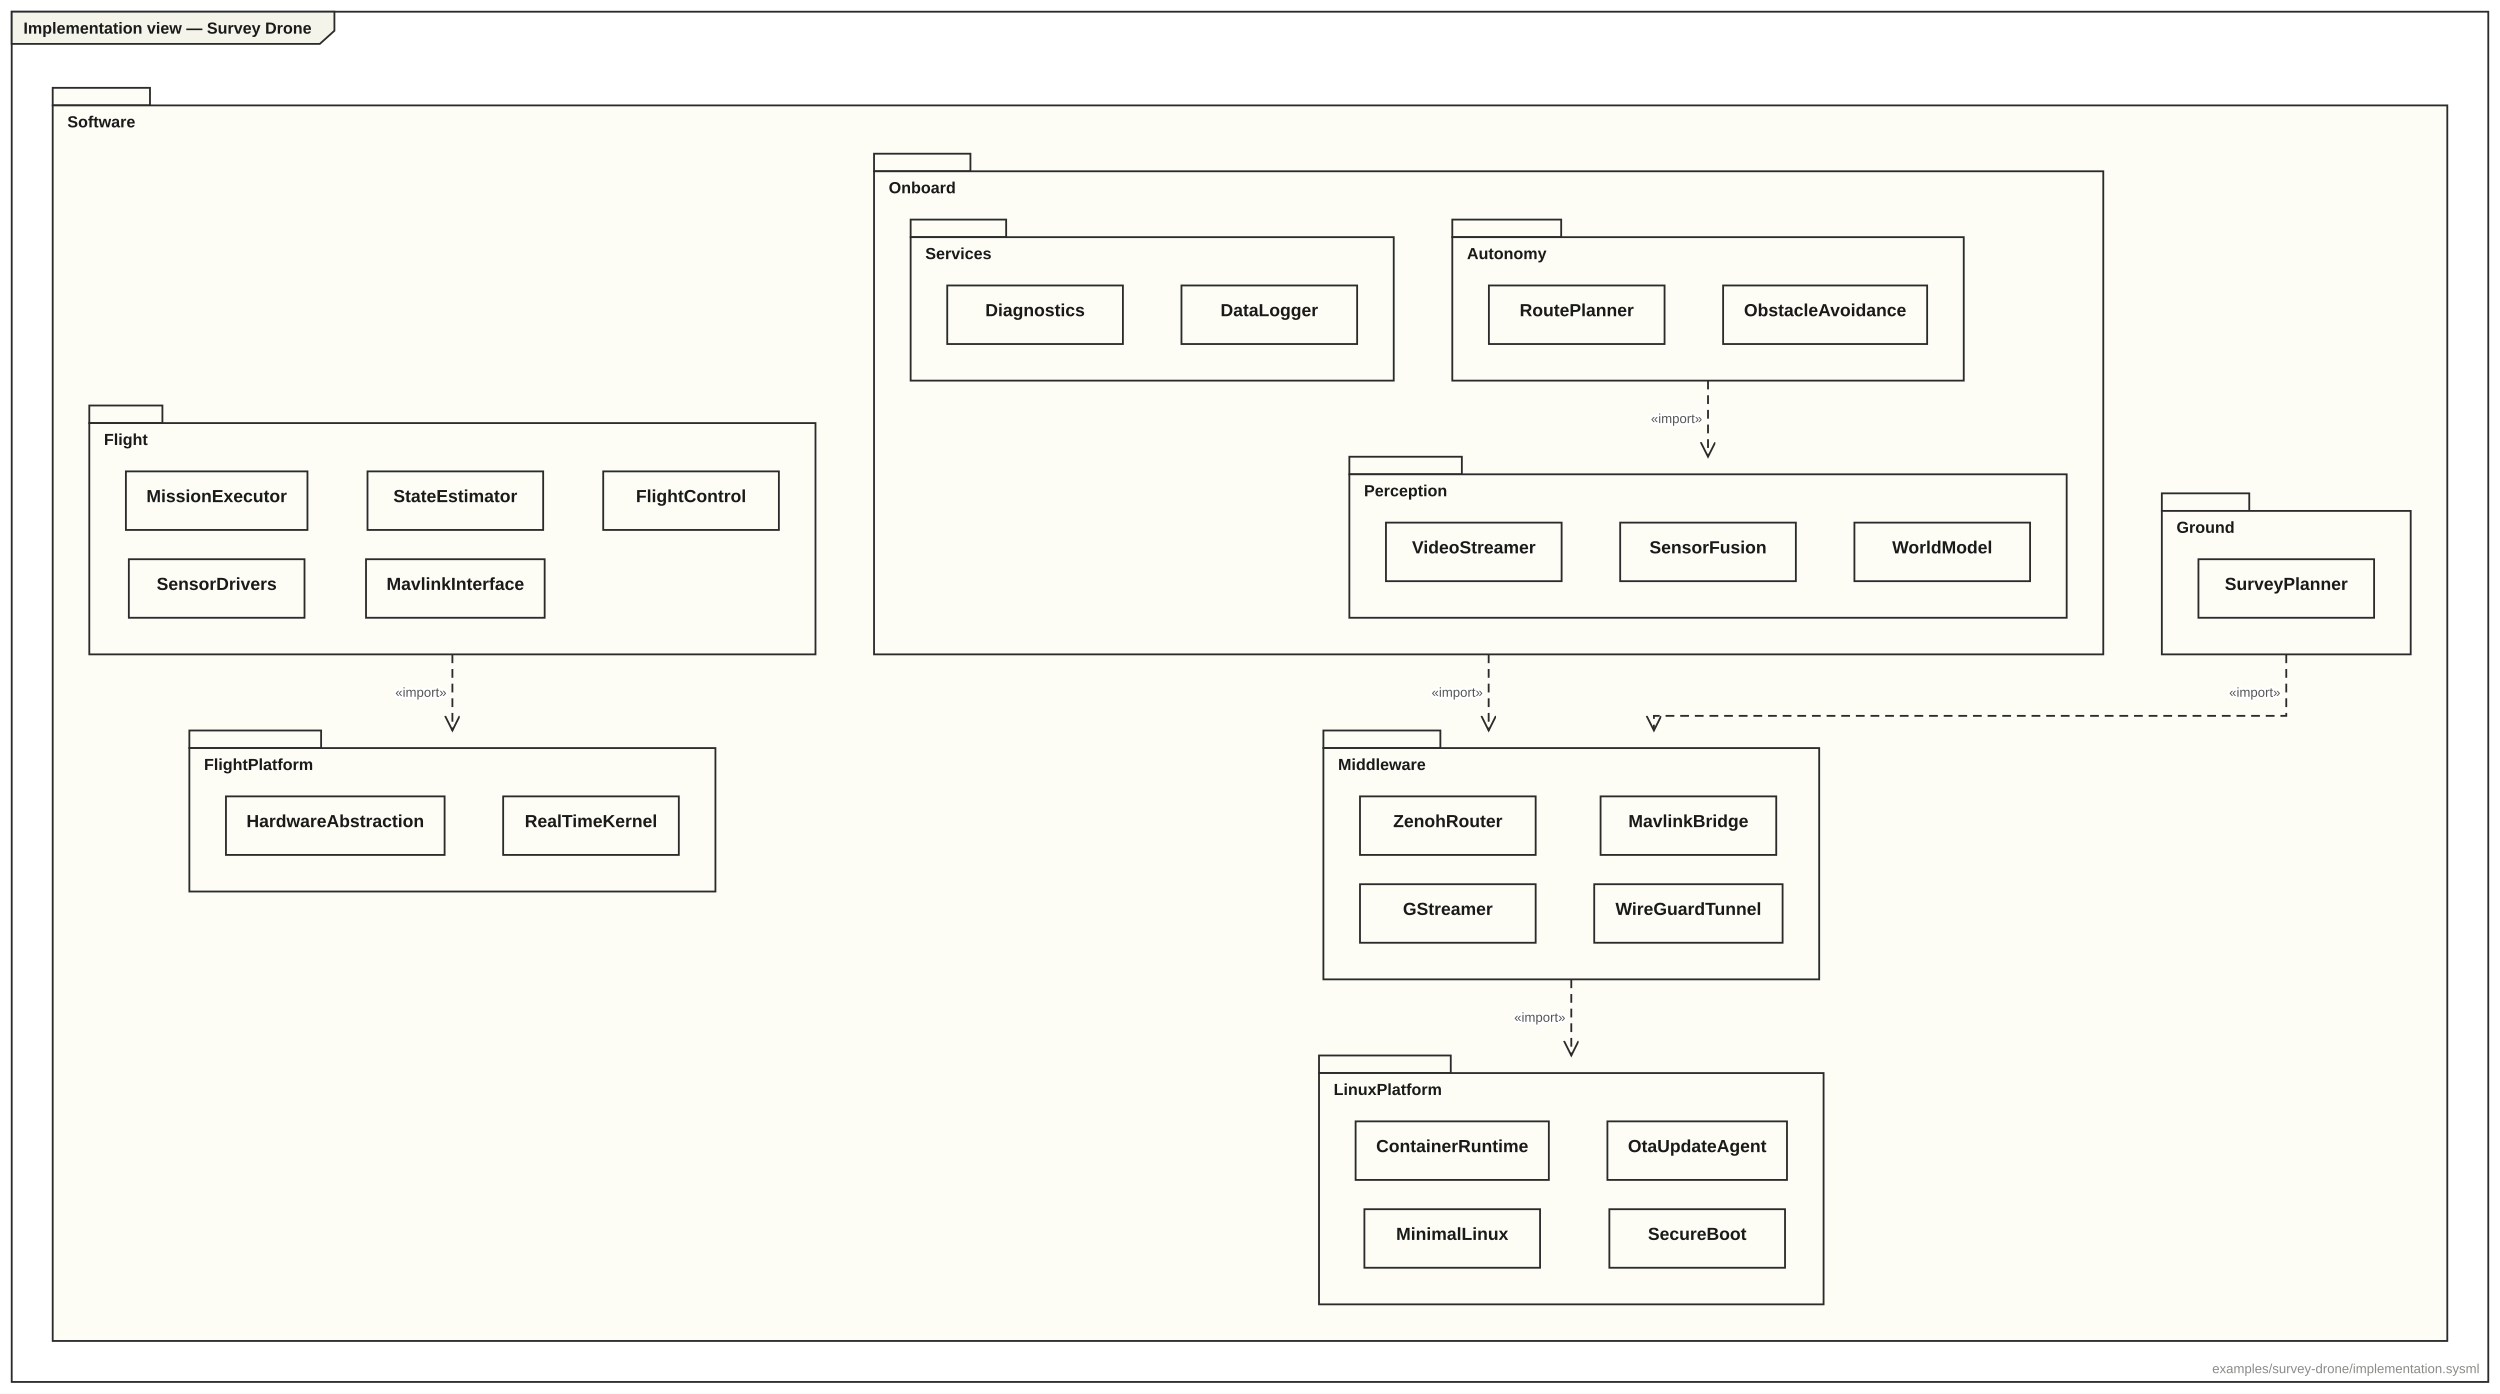
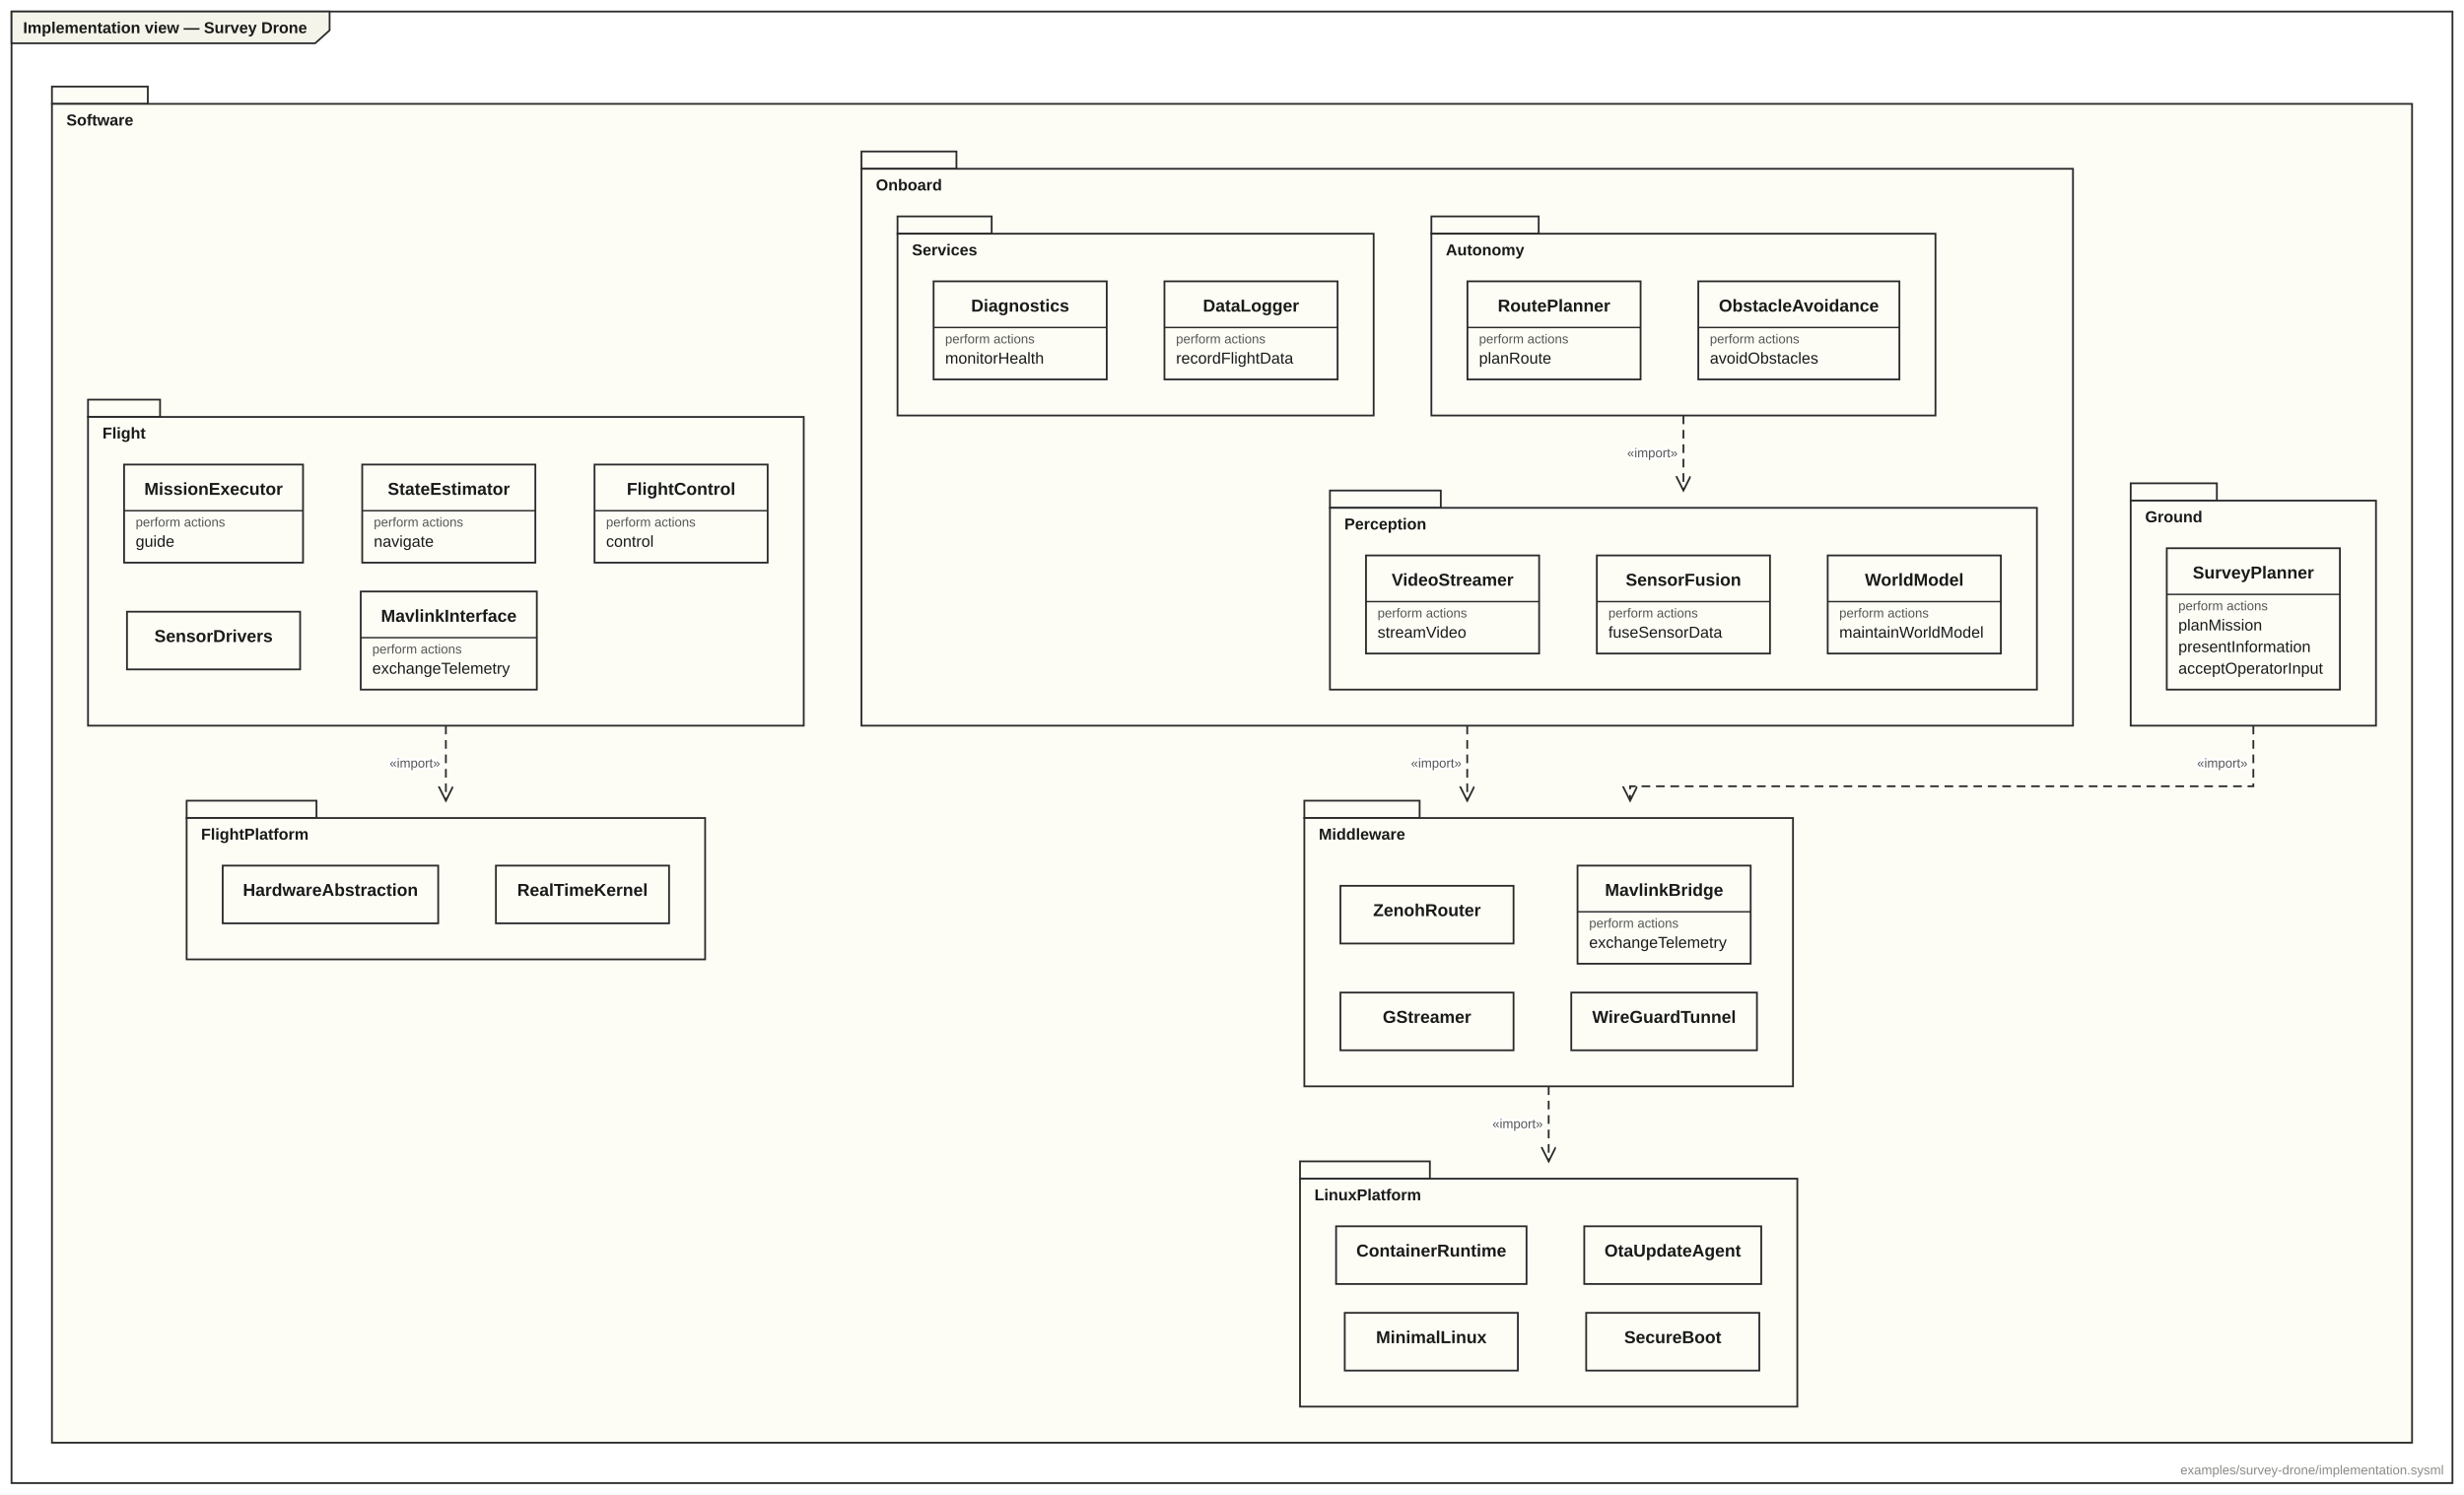
- <svg xmlns="http://www.w3.org/2000/svg" width="1707.742" height="952" viewBox="0 0 1707.742 952" font-family="Arial, Helvetica, Segoe UI, sans-serif">
+ <svg xmlns="http://www.w3.org/2000/svg" width="1707.742" height="1036" viewBox="0 0 1707.742 1036" font-family="Arial, Helvetica, Segoe UI, sans-serif">
  <defs>
    <marker id="triangle" markerWidth="14" markerHeight="12" refX="12" refY="5" orient="auto-start-reverse" markerUnits="userSpaceOnUse">
      <path d="M0,0 L12,5 L0,10 z" fill="white" stroke="#2b2b2b" stroke-width="1.25" />
    </marker>
    <marker id="diamond" markerWidth="18" markerHeight="12" refX="15" refY="5" orient="auto-start-reverse" markerUnits="userSpaceOnUse">
      <path d="M1,5 L8,1 L15,5 L8,9 z" fill="#2b2b2b" stroke="#2b2b2b" />
    </marker>
    <marker id="openArrow" markerWidth="12" markerHeight="12" refX="10" refY="5" orient="auto" markerUnits="userSpaceOnUse">
      <path d="M0,0 L10,5 L0,10" fill="none" stroke="#2b2b2b" stroke-width="1.25" />
    </marker>
  </defs>
-   <rect x="0" y="0" width="1707.742" height="952" fill="white" />
-   <rect x="8" y="8" width="1691.742" height="936" fill="none" stroke="#2b2b2b" stroke-width="1.25" />
+   <rect x="0" y="0" width="1707.742" height="1036" fill="white" />
+   <rect x="8" y="8" width="1691.742" height="1020" fill="none" stroke="#2b2b2b" stroke-width="1.25" />
  <path d="M8,8 L8,30 L218.434,30 L228.434,21 L228.434,8 Z" fill="#f4f4ea" stroke="#2b2b2b" stroke-width="1.25" />
  <text x="16" y="23" font-size="11" font-weight="600" fill="#1a1a1a">Implementation view — Survey Drone</text>
-   <text x="1693.742" y="938" text-anchor="end" font-size="9" fill="#8a8a86">examples/survey-drone/implementation.sysml</text>
+   <text x="1693.742" y="1022" text-anchor="end" font-size="9" fill="#8a8a86">examples/survey-drone/implementation.sysml</text>
  <g>
    <rect x="36" y="60" width="66.453" height="12" fill="#fdfdf6" stroke="#2b2b2b" stroke-width="1.25" />
-     <rect x="36" y="72" width="1635.742" height="844" fill="#fdfdf6" stroke="#2b2b2b" stroke-width="1.25" />
+     <rect x="36" y="72" width="1635.742" height="928" fill="#fdfdf6" stroke="#2b2b2b" stroke-width="1.25" />
    <text x="46" y="87" font-size="11" font-weight="600" fill="#1a1a1a">Software</text>
  </g>
  <g>
-     <rect x="1476.742" y="337" width="59.721" height="12" fill="#fdfdf6" stroke="#2b2b2b" stroke-width="1.25" />
-     <rect x="1476.742" y="349" width="170" height="98" fill="#fdfdf6" stroke="#2b2b2b" stroke-width="1.25" />
-     <text x="1486.742" y="364" font-size="11" font-weight="600" fill="#1a1a1a">Ground</text>
-   </g>
-   <g>
-     <rect x="1501.742" y="382" width="120" height="40" fill="#fdfdf6" stroke="#2b2b2b" stroke-width="1.25" />
-     <text x="1561.742" y="403" text-anchor="middle" font-size="12" font-weight="600" fill="#1a1a1a">SurveyPlanner</text>
+     <rect x="1476.742" y="335" width="59.721" height="12" fill="#fdfdf6" stroke="#2b2b2b" stroke-width="1.25" />
+     <rect x="1476.742" y="347" width="170" height="156" fill="#fdfdf6" stroke="#2b2b2b" stroke-width="1.25" />
+     <text x="1486.742" y="362" font-size="11" font-weight="600" fill="#1a1a1a">Ground</text>
+   </g>
+   <g>
+     <rect x="1501.742" y="380" width="120" height="98" fill="#fdfdf6" stroke="#2b2b2b" stroke-width="1.25" />
+     <text x="1561.742" y="401" text-anchor="middle" font-size="12" font-weight="600" fill="#1a1a1a">SurveyPlanner</text>
+     <line x1="1501.742" y1="412" x2="1621.742" y2="412" stroke="#2b2b2b" stroke-width="1" />
+     <text x="1509.742" y="423" font-size="9" fill="#555555">perform actions</text>
+     <text x="1509.742" y="437" font-size="11" fill="#1a1a1a">planMission</text>
+     <text x="1509.742" y="452" font-size="11" fill="#1a1a1a">presentInformation</text>
+     <text x="1509.742" y="467" font-size="11" fill="#1a1a1a">acceptOperatorInput</text>
  </g>
  <g>
    <rect x="597.056" y="105" width="65.837" height="12" fill="#fdfdf6" stroke="#2b2b2b" stroke-width="1.25" />
-     <rect x="597.056" y="117" width="839.686" height="330" fill="#fdfdf6" stroke="#2b2b2b" stroke-width="1.25" />
+     <rect x="597.056" y="117" width="839.686" height="386" fill="#fdfdf6" stroke="#2b2b2b" stroke-width="1.25" />
    <text x="607.056" y="132" font-size="11" font-weight="600" fill="#1a1a1a">Onboard</text>
  </g>
  <g>
    <rect x="992.056" y="150" width="74.384" height="12" fill="#fdfdf6" stroke="#2b2b2b" stroke-width="1.25" />
-     <rect x="992.056" y="162" width="349.372" height="98" fill="#fdfdf6" stroke="#2b2b2b" stroke-width="1.25" />
+     <rect x="992.056" y="162" width="349.372" height="126" fill="#fdfdf6" stroke="#2b2b2b" stroke-width="1.25" />
    <text x="1002.056" y="177" font-size="11" font-weight="600" fill="#1a1a1a">Autonomy</text>
  </g>
  <g>
-     <rect x="1017.056" y="195" width="120" height="40" fill="#fdfdf6" stroke="#2b2b2b" stroke-width="1.25" />
+     <rect x="1017.056" y="195" width="120" height="68" fill="#fdfdf6" stroke="#2b2b2b" stroke-width="1.25" />
    <text x="1077.056" y="216" text-anchor="middle" font-size="12" font-weight="600" fill="#1a1a1a">RoutePlanner</text>
-   </g>
-   <g>
-     <rect x="1177.056" y="195" width="139.372" height="40" fill="#fdfdf6" stroke="#2b2b2b" stroke-width="1.25" />
+     <line x1="1017.056" y1="227" x2="1137.056" y2="227" stroke="#2b2b2b" stroke-width="1" />
+     <text x="1025.056" y="238" font-size="9" fill="#555555">perform actions</text>
+     <text x="1025.056" y="252" font-size="11" fill="#1a1a1a">planRoute</text>
+   </g>
+   <g>
+     <rect x="1177.056" y="195" width="139.372" height="68" fill="#fdfdf6" stroke="#2b2b2b" stroke-width="1.25" />
    <text x="1246.742" y="216" text-anchor="middle" font-size="12" font-weight="600" fill="#1a1a1a">ObstacleAvoidance</text>
-   </g>
-   <g>
-     <rect x="921.742" y="312" width="76.848" height="12" fill="#fdfdf6" stroke="#2b2b2b" stroke-width="1.25" />
-     <rect x="921.742" y="324" width="490" height="98" fill="#fdfdf6" stroke="#2b2b2b" stroke-width="1.25" />
-     <text x="931.742" y="339" font-size="11" font-weight="600" fill="#1a1a1a">Perception</text>
-   </g>
-   <g>
-     <rect x="946.742" y="357" width="120" height="40" fill="#fdfdf6" stroke="#2b2b2b" stroke-width="1.25" />
-     <text x="1006.742" y="378" text-anchor="middle" font-size="12" font-weight="600" fill="#1a1a1a">VideoStreamer</text>
-   </g>
-   <g>
-     <rect x="1106.742" y="357" width="120" height="40" fill="#fdfdf6" stroke="#2b2b2b" stroke-width="1.25" />
-     <text x="1166.742" y="378" text-anchor="middle" font-size="12" font-weight="600" fill="#1a1a1a">SensorFusion</text>
-   </g>
-   <g>
-     <rect x="1266.742" y="357" width="120" height="40" fill="#fdfdf6" stroke="#2b2b2b" stroke-width="1.25" />
-     <text x="1326.742" y="378" text-anchor="middle" font-size="12" font-weight="600" fill="#1a1a1a">WorldModel</text>
+     <line x1="1177.056" y1="227" x2="1316.428" y2="227" stroke="#2b2b2b" stroke-width="1" />
+     <text x="1185.056" y="238" font-size="9" fill="#555555">perform actions</text>
+     <text x="1185.056" y="252" font-size="11" fill="#1a1a1a">avoidObstacles</text>
+   </g>
+   <g>
+     <rect x="921.742" y="340" width="76.848" height="12" fill="#fdfdf6" stroke="#2b2b2b" stroke-width="1.25" />
+     <rect x="921.742" y="352" width="490" height="126" fill="#fdfdf6" stroke="#2b2b2b" stroke-width="1.25" />
+     <text x="931.742" y="367" font-size="11" font-weight="600" fill="#1a1a1a">Perception</text>
+   </g>
+   <g>
+     <rect x="946.742" y="385" width="120" height="68" fill="#fdfdf6" stroke="#2b2b2b" stroke-width="1.25" />
+     <text x="1006.742" y="406" text-anchor="middle" font-size="12" font-weight="600" fill="#1a1a1a">VideoStreamer</text>
+     <line x1="946.742" y1="417" x2="1066.742" y2="417" stroke="#2b2b2b" stroke-width="1" />
+     <text x="954.742" y="428" font-size="9" fill="#555555">perform actions</text>
+     <text x="954.742" y="442" font-size="11" fill="#1a1a1a">streamVideo</text>
+   </g>
+   <g>
+     <rect x="1106.742" y="385" width="120" height="68" fill="#fdfdf6" stroke="#2b2b2b" stroke-width="1.25" />
+     <text x="1166.742" y="406" text-anchor="middle" font-size="12" font-weight="600" fill="#1a1a1a">SensorFusion</text>
+     <line x1="1106.742" y1="417" x2="1226.742" y2="417" stroke="#2b2b2b" stroke-width="1" />
+     <text x="1114.742" y="428" font-size="9" fill="#555555">perform actions</text>
+     <text x="1114.742" y="442" font-size="11" fill="#1a1a1a">fuseSensorData</text>
+   </g>
+   <g>
+     <rect x="1266.742" y="385" width="120" height="68" fill="#fdfdf6" stroke="#2b2b2b" stroke-width="1.25" />
+     <text x="1326.742" y="406" text-anchor="middle" font-size="12" font-weight="600" fill="#1a1a1a">WorldModel</text>
+     <line x1="1266.742" y1="417" x2="1386.742" y2="417" stroke="#2b2b2b" stroke-width="1" />
+     <text x="1274.742" y="428" font-size="9" fill="#555555">perform actions</text>
+     <text x="1274.742" y="442" font-size="11" fill="#1a1a1a">maintainWorldModel</text>
  </g>
  <g>
    <rect x="622.056" y="150" width="65.254" height="12" fill="#fdfdf6" stroke="#2b2b2b" stroke-width="1.25" />
-     <rect x="622.056" y="162" width="330" height="98" fill="#fdfdf6" stroke="#2b2b2b" stroke-width="1.25" />
+     <rect x="622.056" y="162" width="330" height="126" fill="#fdfdf6" stroke="#2b2b2b" stroke-width="1.25" />
    <text x="632.056" y="177" font-size="11" font-weight="600" fill="#1a1a1a">Services</text>
  </g>
  <g>
-     <rect x="647.056" y="195" width="120" height="40" fill="#fdfdf6" stroke="#2b2b2b" stroke-width="1.25" />
+     <rect x="647.056" y="195" width="120" height="68" fill="#fdfdf6" stroke="#2b2b2b" stroke-width="1.25" />
    <text x="707.056" y="216" text-anchor="middle" font-size="12" font-weight="600" fill="#1a1a1a">Diagnostics</text>
-   </g>
-   <g>
-     <rect x="807.056" y="195" width="120" height="40" fill="#fdfdf6" stroke="#2b2b2b" stroke-width="1.25" />
+     <line x1="647.056" y1="227" x2="767.056" y2="227" stroke="#2b2b2b" stroke-width="1" />
+     <text x="655.056" y="238" font-size="9" fill="#555555">perform actions</text>
+     <text x="655.056" y="252" font-size="11" fill="#1a1a1a">monitorHealth</text>
+   </g>
+   <g>
+     <rect x="807.056" y="195" width="120" height="68" fill="#fdfdf6" stroke="#2b2b2b" stroke-width="1.25" />
    <text x="867.056" y="216" text-anchor="middle" font-size="12" font-weight="600" fill="#1a1a1a">DataLogger</text>
-   </g>
-   <g>
-     <rect x="904.006" y="499" width="79.906" height="12" fill="#fdfdf6" stroke="#2b2b2b" stroke-width="1.25" />
-     <rect x="904.006" y="511" width="338.68" height="158" fill="#fdfdf6" stroke="#2b2b2b" stroke-width="1.25" />
-     <text x="914.006" y="526" font-size="11" font-weight="600" fill="#1a1a1a">Middleware</text>
-   </g>
-   <g>
-     <rect x="929.006" y="544" width="120" height="40" fill="#fdfdf6" stroke="#2b2b2b" stroke-width="1.25" />
-     <text x="989.006" y="565" text-anchor="middle" font-size="12" font-weight="600" fill="#1a1a1a">ZenohRouter</text>
-   </g>
-   <g>
-     <rect x="1093.346" y="544" width="120" height="40" fill="#fdfdf6" stroke="#2b2b2b" stroke-width="1.25" />
-     <text x="1153.346" y="565" text-anchor="middle" font-size="12" font-weight="600" fill="#1a1a1a">MavlinkBridge</text>
-   </g>
-   <g>
-     <rect x="929.006" y="604" width="120" height="40" fill="#fdfdf6" stroke="#2b2b2b" stroke-width="1.25" />
-     <text x="989.006" y="625" text-anchor="middle" font-size="12" font-weight="600" fill="#1a1a1a">GStreamer</text>
-   </g>
-   <g>
-     <rect x="1089.006" y="604" width="128.68" height="40" fill="#fdfdf6" stroke="#2b2b2b" stroke-width="1.25" />
-     <text x="1153.346" y="625" text-anchor="middle" font-size="12" font-weight="600" fill="#1a1a1a">WireGuardTunnel</text>
-   </g>
-   <g>
-     <rect x="901.01" y="721" width="90" height="12" fill="#fdfdf6" stroke="#2b2b2b" stroke-width="1.25" />
-     <rect x="901.01" y="733" width="344.672" height="158" fill="#fdfdf6" stroke="#2b2b2b" stroke-width="1.25" />
-     <text x="911.01" y="748" font-size="11" font-weight="600" fill="#1a1a1a">LinuxPlatform</text>
-   </g>
-   <g>
-     <rect x="926.01" y="766" width="132.004" height="40" fill="#fdfdf6" stroke="#2b2b2b" stroke-width="1.25" />
-     <text x="992.012" y="787" text-anchor="middle" font-size="12" font-weight="600" fill="#1a1a1a">ContainerRuntime</text>
-   </g>
-   <g>
-     <rect x="1098.014" y="766" width="122.668" height="40" fill="#fdfdf6" stroke="#2b2b2b" stroke-width="1.25" />
-     <text x="1159.348" y="787" text-anchor="middle" font-size="12" font-weight="600" fill="#1a1a1a">OtaUpdateAgent</text>
-   </g>
-   <g>
-     <rect x="932.012" y="826" width="120" height="40" fill="#fdfdf6" stroke="#2b2b2b" stroke-width="1.25" />
-     <text x="992.012" y="847" text-anchor="middle" font-size="12" font-weight="600" fill="#1a1a1a">MinimalLinux</text>
-   </g>
-   <g>
-     <rect x="1099.348" y="826" width="120" height="40" fill="#fdfdf6" stroke="#2b2b2b" stroke-width="1.25" />
-     <text x="1159.348" y="847" text-anchor="middle" font-size="12" font-weight="600" fill="#1a1a1a">SecureBoot</text>
+     <line x1="807.056" y1="227" x2="927.056" y2="227" stroke="#2b2b2b" stroke-width="1" />
+     <text x="815.056" y="238" font-size="9" fill="#555555">perform actions</text>
+     <text x="815.056" y="252" font-size="11" fill="#1a1a1a">recordFlightData</text>
+   </g>
+   <g>
+     <rect x="904.006" y="555" width="79.906" height="12" fill="#fdfdf6" stroke="#2b2b2b" stroke-width="1.25" />
+     <rect x="904.006" y="567" width="338.68" height="186" fill="#fdfdf6" stroke="#2b2b2b" stroke-width="1.25" />
+     <text x="914.006" y="582" font-size="11" font-weight="600" fill="#1a1a1a">Middleware</text>
+   </g>
+   <g>
+     <rect x="929.006" y="614" width="120" height="40" fill="#fdfdf6" stroke="#2b2b2b" stroke-width="1.25" />
+     <text x="989.006" y="635" text-anchor="middle" font-size="12" font-weight="600" fill="#1a1a1a">ZenohRouter</text>
+   </g>
+   <g>
+     <rect x="1093.346" y="600" width="120" height="68" fill="#fdfdf6" stroke="#2b2b2b" stroke-width="1.25" />
+     <text x="1153.346" y="621" text-anchor="middle" font-size="12" font-weight="600" fill="#1a1a1a">MavlinkBridge</text>
+     <line x1="1093.346" y1="632" x2="1213.346" y2="632" stroke="#2b2b2b" stroke-width="1" />
+     <text x="1101.346" y="643" font-size="9" fill="#555555">perform actions</text>
+     <text x="1101.346" y="657" font-size="11" fill="#1a1a1a">exchangeTelemetry</text>
+   </g>
+   <g>
+     <rect x="929.006" y="688" width="120" height="40" fill="#fdfdf6" stroke="#2b2b2b" stroke-width="1.25" />
+     <text x="989.006" y="709" text-anchor="middle" font-size="12" font-weight="600" fill="#1a1a1a">GStreamer</text>
+   </g>
+   <g>
+     <rect x="1089.006" y="688" width="128.68" height="40" fill="#fdfdf6" stroke="#2b2b2b" stroke-width="1.25" />
+     <text x="1153.346" y="709" text-anchor="middle" font-size="12" font-weight="600" fill="#1a1a1a">WireGuardTunnel</text>
+   </g>
+   <g>
+     <rect x="901.01" y="805" width="90" height="12" fill="#fdfdf6" stroke="#2b2b2b" stroke-width="1.25" />
+     <rect x="901.01" y="817" width="344.672" height="158" fill="#fdfdf6" stroke="#2b2b2b" stroke-width="1.25" />
+     <text x="911.01" y="832" font-size="11" font-weight="600" fill="#1a1a1a">LinuxPlatform</text>
+   </g>
+   <g>
+     <rect x="926.01" y="850" width="132.004" height="40" fill="#fdfdf6" stroke="#2b2b2b" stroke-width="1.25" />
+     <text x="992.012" y="871" text-anchor="middle" font-size="12" font-weight="600" fill="#1a1a1a">ContainerRuntime</text>
+   </g>
+   <g>
+     <rect x="1098.014" y="850" width="122.668" height="40" fill="#fdfdf6" stroke="#2b2b2b" stroke-width="1.25" />
+     <text x="1159.348" y="871" text-anchor="middle" font-size="12" font-weight="600" fill="#1a1a1a">OtaUpdateAgent</text>
+   </g>
+   <g>
+     <rect x="932.012" y="910" width="120" height="40" fill="#fdfdf6" stroke="#2b2b2b" stroke-width="1.25" />
+     <text x="992.012" y="931" text-anchor="middle" font-size="12" font-weight="600" fill="#1a1a1a">MinimalLinux</text>
+   </g>
+   <g>
+     <rect x="1099.348" y="910" width="120" height="40" fill="#fdfdf6" stroke="#2b2b2b" stroke-width="1.25" />
+     <text x="1159.348" y="931" text-anchor="middle" font-size="12" font-weight="600" fill="#1a1a1a">SecureBoot</text>
  </g>
  <g>
    <rect x="61" y="277" width="49.942" height="12" fill="#fdfdf6" stroke="#2b2b2b" stroke-width="1.25" />
-     <rect x="61" y="289" width="496.056" height="158" fill="#fdfdf6" stroke="#2b2b2b" stroke-width="1.25" />
+     <rect x="61" y="289" width="496.056" height="214" fill="#fdfdf6" stroke="#2b2b2b" stroke-width="1.25" />
    <text x="71" y="304" font-size="11" font-weight="600" fill="#1a1a1a">Flight</text>
  </g>
  <g>
-     <rect x="86" y="322" width="124.024" height="40" fill="#fdfdf6" stroke="#2b2b2b" stroke-width="1.25" />
+     <rect x="86" y="322" width="124.024" height="68" fill="#fdfdf6" stroke="#2b2b2b" stroke-width="1.25" />
    <text x="148.012" y="343" text-anchor="middle" font-size="12" font-weight="600" fill="#1a1a1a">MissionExecutor</text>
-   </g>
-   <g>
-     <rect x="251.04" y="322" width="120" height="40" fill="#fdfdf6" stroke="#2b2b2b" stroke-width="1.25" />
+     <line x1="86" y1="354" x2="210.024" y2="354" stroke="#2b2b2b" stroke-width="1" />
+     <text x="94" y="365" font-size="9" fill="#555555">perform actions</text>
+     <text x="94" y="379" font-size="11" fill="#1a1a1a">guide</text>
+   </g>
+   <g>
+     <rect x="251.04" y="322" width="120" height="68" fill="#fdfdf6" stroke="#2b2b2b" stroke-width="1.25" />
    <text x="311.04" y="343" text-anchor="middle" font-size="12" font-weight="600" fill="#1a1a1a">StateEstimator</text>
-   </g>
-   <g>
-     <rect x="412.056" y="322" width="120" height="40" fill="#fdfdf6" stroke="#2b2b2b" stroke-width="1.25" />
+     <line x1="251.04" y1="354" x2="371.04" y2="354" stroke="#2b2b2b" stroke-width="1" />
+     <text x="259.04" y="365" font-size="9" fill="#555555">perform actions</text>
+     <text x="259.04" y="379" font-size="11" fill="#1a1a1a">navigate</text>
+   </g>
+   <g>
+     <rect x="412.056" y="322" width="120" height="68" fill="#fdfdf6" stroke="#2b2b2b" stroke-width="1.25" />
    <text x="472.056" y="343" text-anchor="middle" font-size="12" font-weight="600" fill="#1a1a1a">FlightControl</text>
-   </g>
-   <g>
-     <rect x="88.012" y="382" width="120" height="40" fill="#fdfdf6" stroke="#2b2b2b" stroke-width="1.25" />
-     <text x="148.012" y="403" text-anchor="middle" font-size="12" font-weight="600" fill="#1a1a1a">SensorDrivers</text>
-   </g>
-   <g>
-     <rect x="250.024" y="382" width="122.032" height="40" fill="#fdfdf6" stroke="#2b2b2b" stroke-width="1.25" />
-     <text x="311.04" y="403" text-anchor="middle" font-size="12" font-weight="600" fill="#1a1a1a">MavlinkInterface</text>
-   </g>
-   <g>
-     <rect x="129.35" y="499" width="90" height="12" fill="#fdfdf6" stroke="#2b2b2b" stroke-width="1.25" />
-     <rect x="129.35" y="511" width="359.356" height="98" fill="#fdfdf6" stroke="#2b2b2b" stroke-width="1.25" />
-     <text x="139.35" y="526" font-size="11" font-weight="600" fill="#1a1a1a">FlightPlatform</text>
-   </g>
-   <g>
-     <rect x="154.35" y="544" width="149.356" height="40" fill="#fdfdf6" stroke="#2b2b2b" stroke-width="1.25" />
-     <text x="229.028" y="565" text-anchor="middle" font-size="12" font-weight="600" fill="#1a1a1a">HardwareAbstraction</text>
-   </g>
-   <g>
-     <rect x="343.706" y="544" width="120" height="40" fill="#fdfdf6" stroke="#2b2b2b" stroke-width="1.25" />
-     <text x="403.706" y="565" text-anchor="middle" font-size="12" font-weight="600" fill="#1a1a1a">RealTimeKernel</text>
-   </g>
-   <polyline points="1561.742,447 1561.742,489 1129.792,489 1129.792,499" fill="none" stroke="#2b2b2b" stroke-width="1.25" stroke-dasharray="6 4" marker-end="url(#openArrow)" />
-   <text x="1540.237" y="476" text-anchor="middle" font-size="9" fill="#555555" paint-order="stroke" stroke="white" stroke-width="3">«import»</text>
-   <polyline points="1016.899,447 1016.899,499" fill="none" stroke="#2b2b2b" stroke-width="1.25" stroke-dasharray="6 4" marker-end="url(#openArrow)" />
-   <text x="995.394" y="476" text-anchor="middle" font-size="9" fill="#555555" paint-order="stroke" stroke="white" stroke-width="3">«import»</text>
-   <polyline points="1166.742,260 1166.742,312" fill="none" stroke="#2b2b2b" stroke-width="1.25" stroke-dasharray="6 4" marker-end="url(#openArrow)" />
-   <text x="1145.237" y="289" text-anchor="middle" font-size="9" fill="#555555" paint-order="stroke" stroke="white" stroke-width="3">«import»</text>
-   <polyline points="1073.346,669 1073.346,721" fill="none" stroke="#2b2b2b" stroke-width="1.25" stroke-dasharray="6 4" marker-end="url(#openArrow)" />
-   <text x="1051.841" y="698" text-anchor="middle" font-size="9" fill="#555555" paint-order="stroke" stroke="white" stroke-width="3">«import»</text>
-   <polyline points="309.028,447 309.028,499" fill="none" stroke="#2b2b2b" stroke-width="1.25" stroke-dasharray="6 4" marker-end="url(#openArrow)" />
-   <text x="287.523" y="476" text-anchor="middle" font-size="9" fill="#555555" paint-order="stroke" stroke="white" stroke-width="3">«import»</text>
+     <line x1="412.056" y1="354" x2="532.056" y2="354" stroke="#2b2b2b" stroke-width="1" />
+     <text x="420.056" y="365" font-size="9" fill="#555555">perform actions</text>
+     <text x="420.056" y="379" font-size="11" fill="#1a1a1a">control</text>
+   </g>
+   <g>
+     <rect x="88.012" y="424" width="120" height="40" fill="#fdfdf6" stroke="#2b2b2b" stroke-width="1.25" />
+     <text x="148.012" y="445" text-anchor="middle" font-size="12" font-weight="600" fill="#1a1a1a">SensorDrivers</text>
+   </g>
+   <g>
+     <rect x="250.024" y="410" width="122.032" height="68" fill="#fdfdf6" stroke="#2b2b2b" stroke-width="1.25" />
+     <text x="311.04" y="431" text-anchor="middle" font-size="12" font-weight="600" fill="#1a1a1a">MavlinkInterface</text>
+     <line x1="250.024" y1="442" x2="372.056" y2="442" stroke="#2b2b2b" stroke-width="1" />
+     <text x="258.024" y="453" font-size="9" fill="#555555">perform actions</text>
+     <text x="258.024" y="467" font-size="11" fill="#1a1a1a">exchangeTelemetry</text>
+   </g>
+   <g>
+     <rect x="129.35" y="555" width="90" height="12" fill="#fdfdf6" stroke="#2b2b2b" stroke-width="1.25" />
+     <rect x="129.35" y="567" width="359.356" height="98" fill="#fdfdf6" stroke="#2b2b2b" stroke-width="1.25" />
+     <text x="139.35" y="582" font-size="11" font-weight="600" fill="#1a1a1a">FlightPlatform</text>
+   </g>
+   <g>
+     <rect x="154.35" y="600" width="149.356" height="40" fill="#fdfdf6" stroke="#2b2b2b" stroke-width="1.25" />
+     <text x="229.028" y="621" text-anchor="middle" font-size="12" font-weight="600" fill="#1a1a1a">HardwareAbstraction</text>
+   </g>
+   <g>
+     <rect x="343.706" y="600" width="120" height="40" fill="#fdfdf6" stroke="#2b2b2b" stroke-width="1.25" />
+     <text x="403.706" y="621" text-anchor="middle" font-size="12" font-weight="600" fill="#1a1a1a">RealTimeKernel</text>
+   </g>
+   <polyline points="1561.742,503 1561.742,545 1129.792,545 1129.792,555" fill="none" stroke="#2b2b2b" stroke-width="1.25" stroke-dasharray="6 4" marker-end="url(#openArrow)" />
+   <text x="1540.237" y="532" text-anchor="middle" font-size="9" fill="#555555" paint-order="stroke" stroke="white" stroke-width="3">«import»</text>
+   <polyline points="1016.899,503 1016.899,555" fill="none" stroke="#2b2b2b" stroke-width="1.25" stroke-dasharray="6 4" marker-end="url(#openArrow)" />
+   <text x="995.394" y="532" text-anchor="middle" font-size="9" fill="#555555" paint-order="stroke" stroke="white" stroke-width="3">«import»</text>
+   <polyline points="1166.742,288 1166.742,340" fill="none" stroke="#2b2b2b" stroke-width="1.25" stroke-dasharray="6 4" marker-end="url(#openArrow)" />
+   <text x="1145.237" y="317" text-anchor="middle" font-size="9" fill="#555555" paint-order="stroke" stroke="white" stroke-width="3">«import»</text>
+   <polyline points="1073.346,753 1073.346,805" fill="none" stroke="#2b2b2b" stroke-width="1.25" stroke-dasharray="6 4" marker-end="url(#openArrow)" />
+   <text x="1051.841" y="782" text-anchor="middle" font-size="9" fill="#555555" paint-order="stroke" stroke="white" stroke-width="3">«import»</text>
+   <polyline points="309.028,503 309.028,555" fill="none" stroke="#2b2b2b" stroke-width="1.25" stroke-dasharray="6 4" marker-end="url(#openArrow)" />
+   <text x="287.523" y="532" text-anchor="middle" font-size="9" fill="#555555" paint-order="stroke" stroke="white" stroke-width="3">«import»</text>
</svg>
